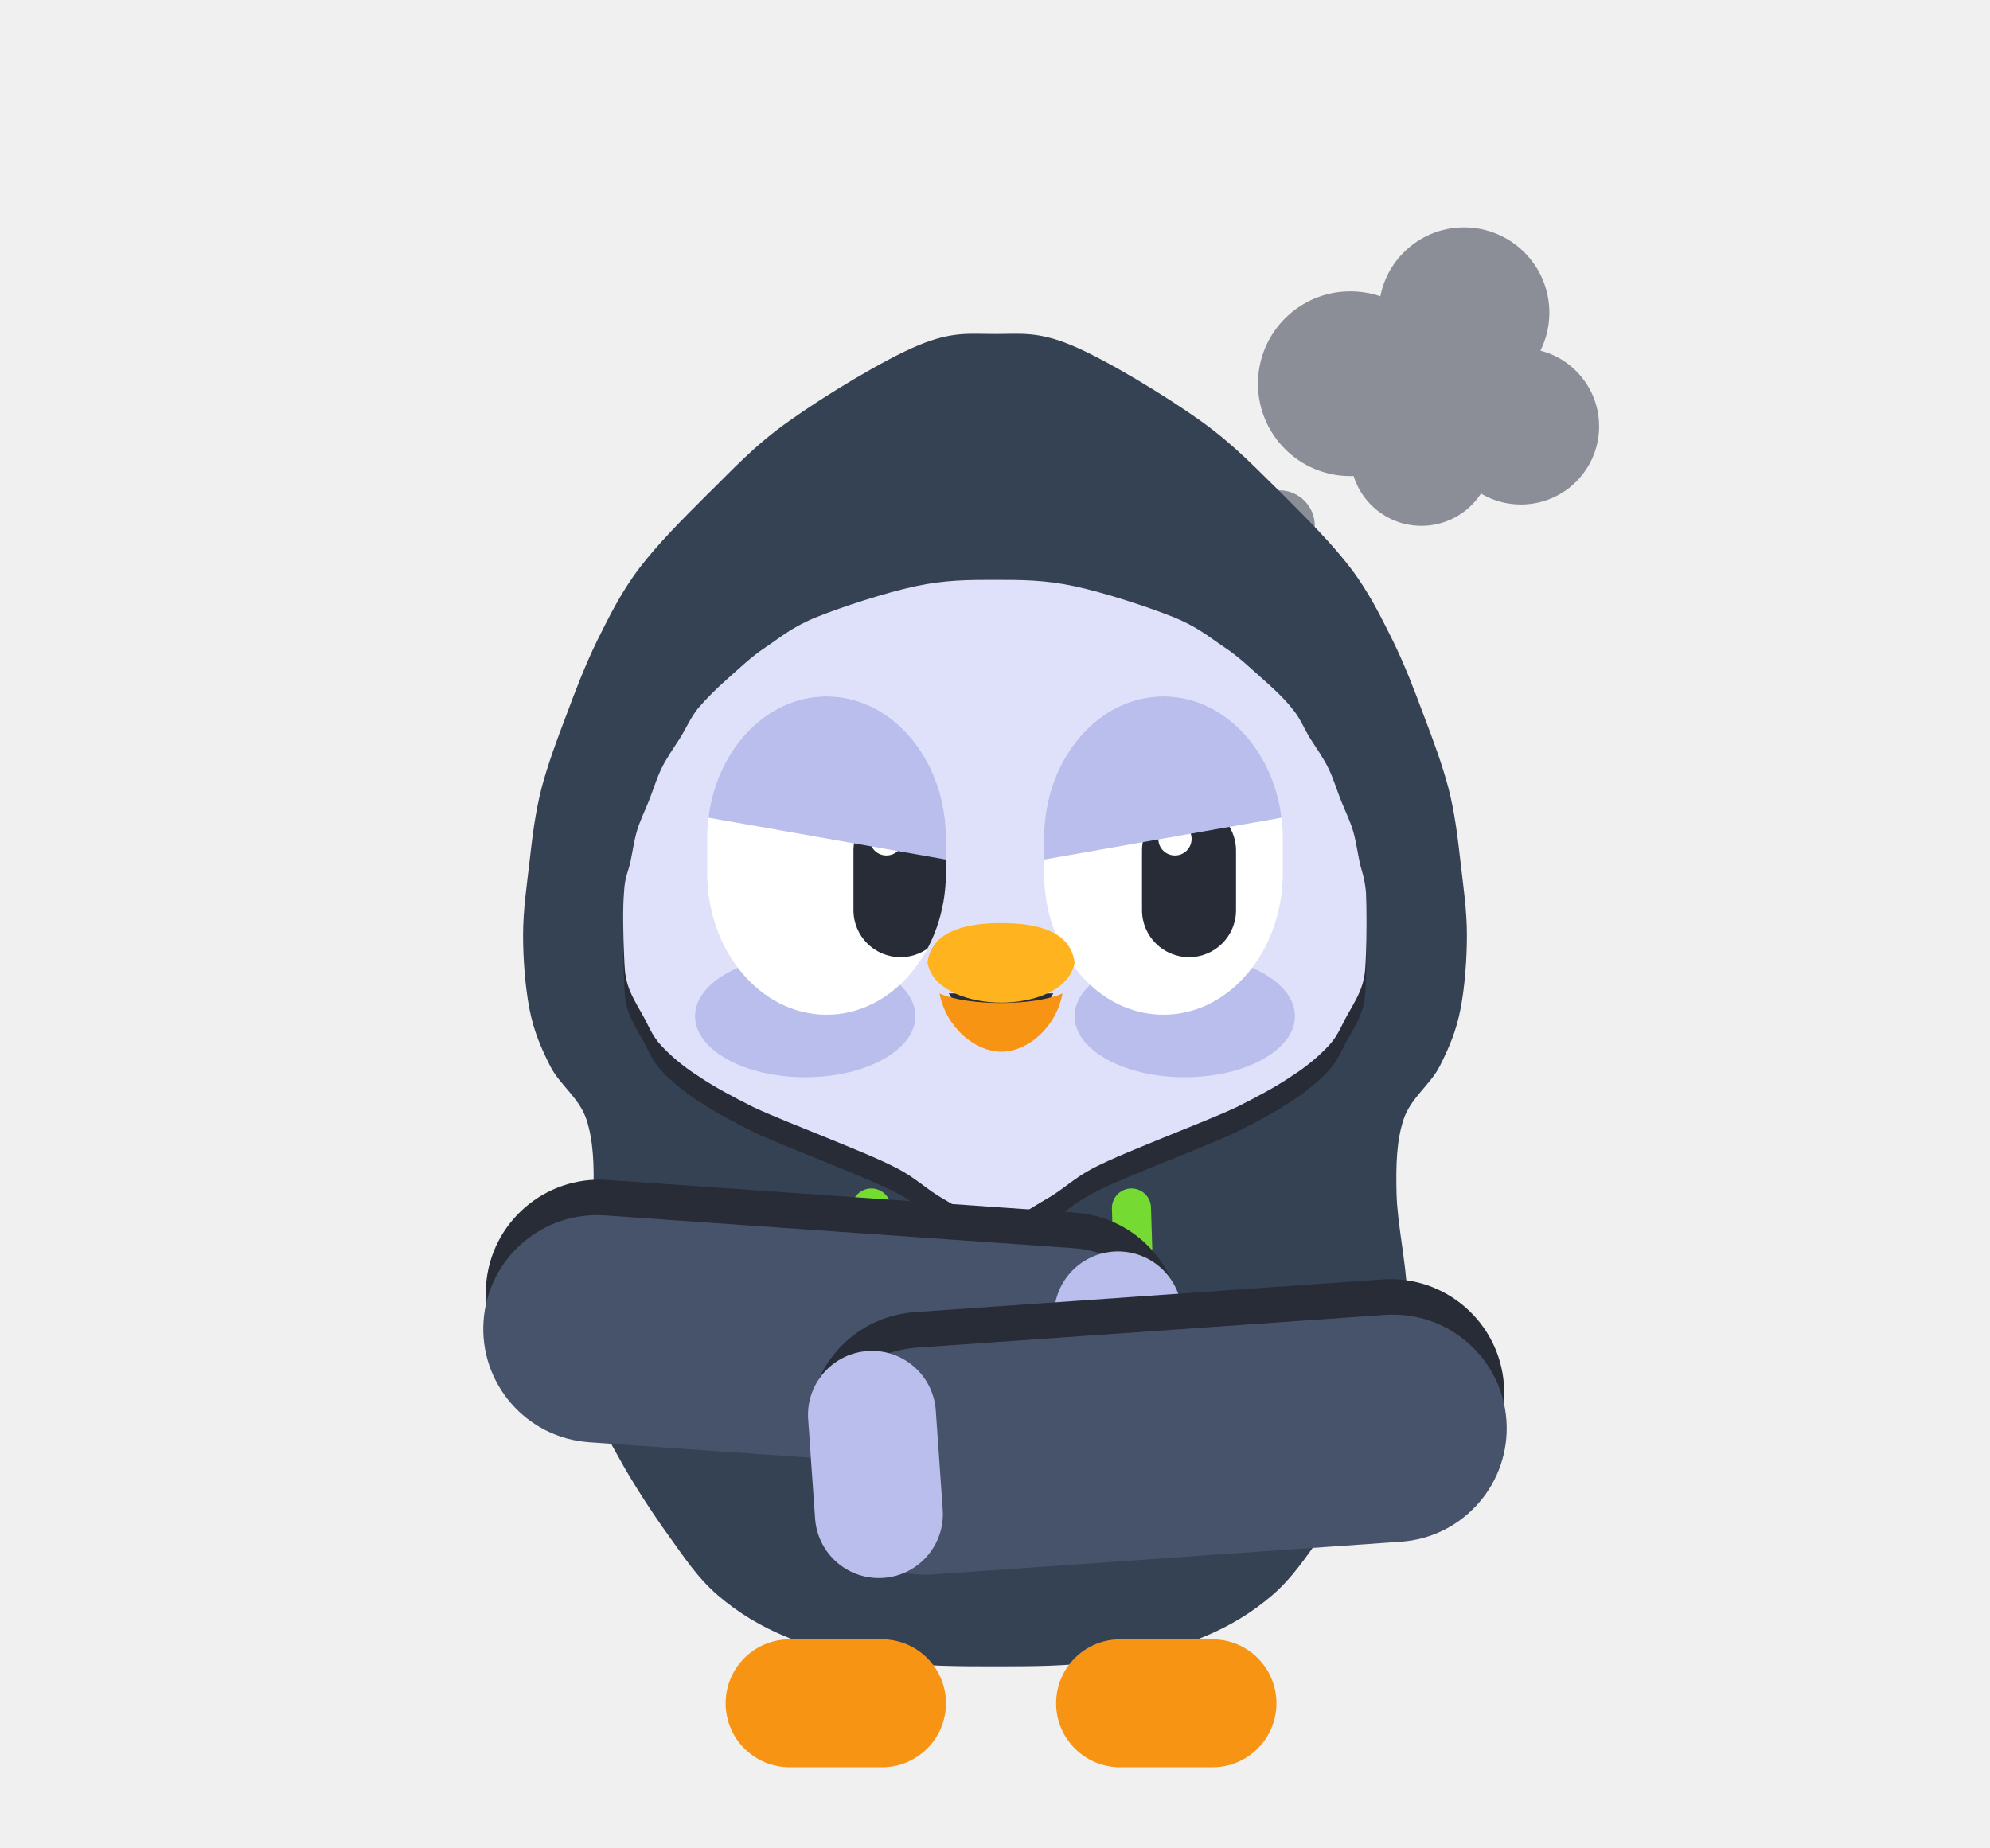
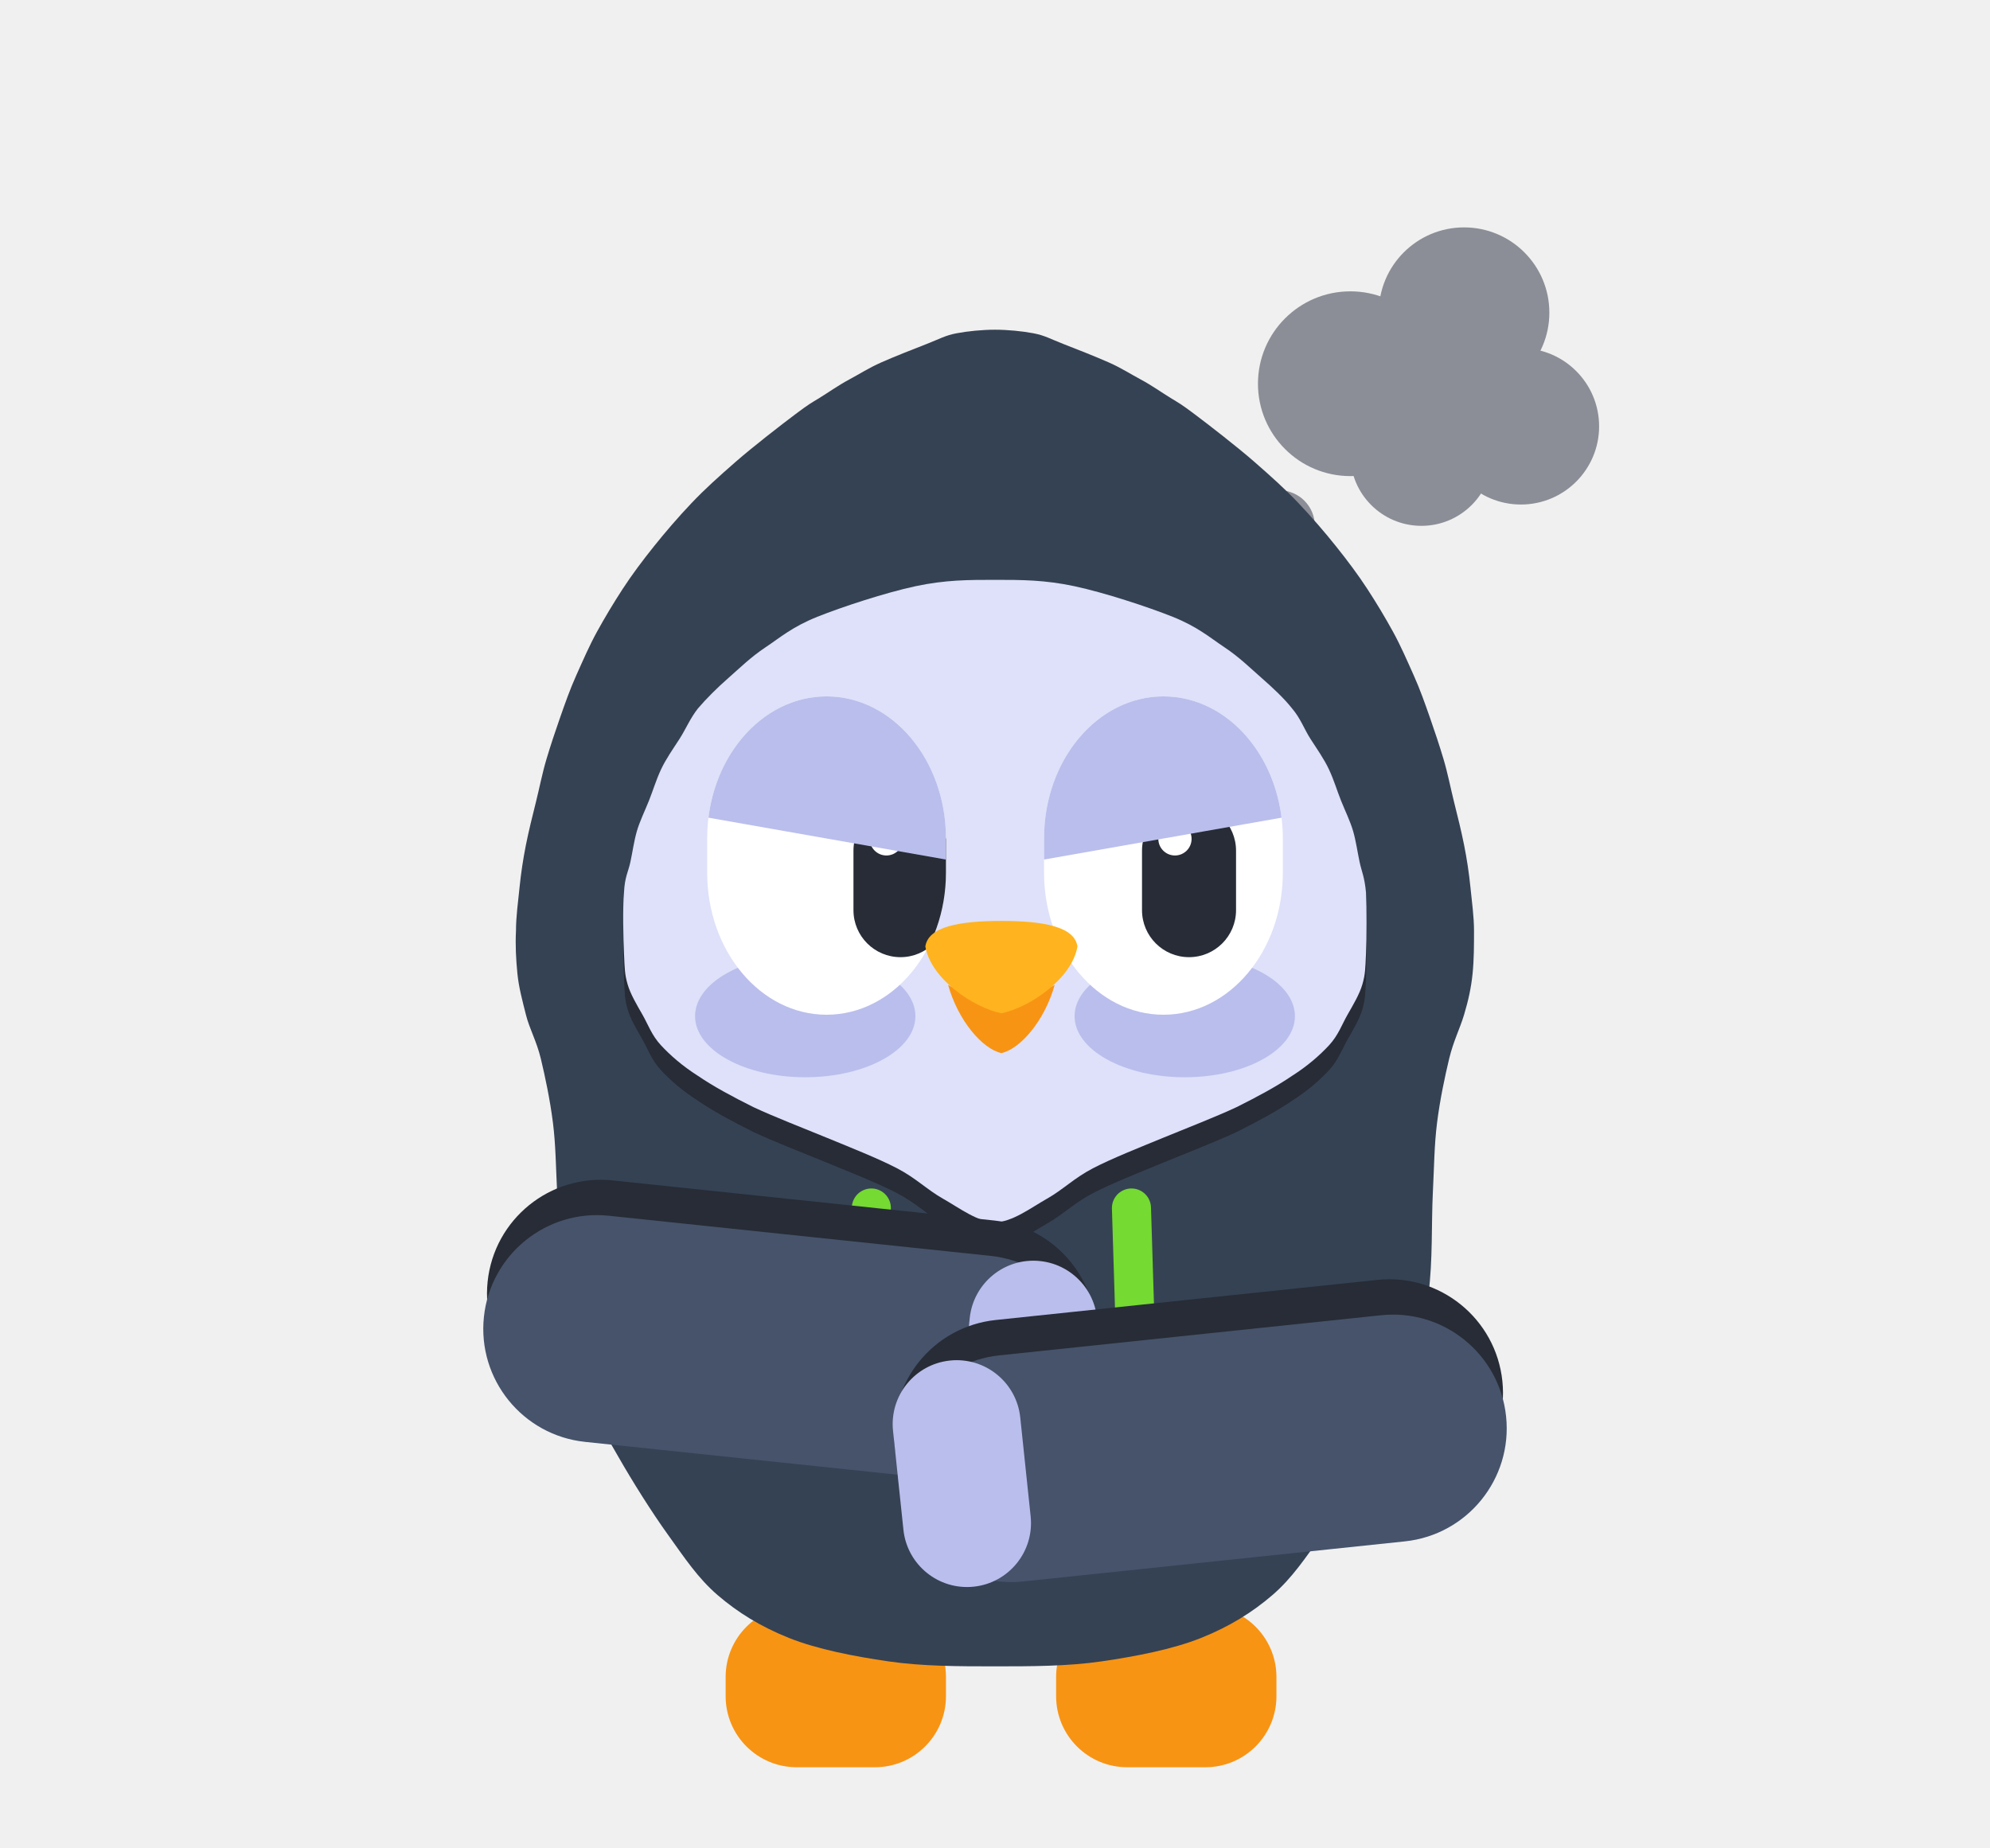
<svg xmlns="http://www.w3.org/2000/svg" viewBox="-40 -40 280 260" aria-hidden="true">
  <style>
  .byte-twinkle { transform-box: fill-box; transform-origin: center; animation: byte-twinkle 1.6s ease-in-out infinite }
  @keyframes byte-twinkle { 0%,100% { transform: scale(1) rotate(0) } 50% { transform: scale(.7) rotate(20deg) } }
  .byte-float { animation: byte-float 2.4s ease-in-out infinite }
  @keyframes byte-float { 0%,100% { transform: translateY(0) } 50% { transform: translateY(-4px) } }
  .byte-smoke { animation: byte-smoke 1.8s ease-out infinite }
  @keyframes byte-smoke { 0% { opacity: 0; transform: translateY(6px) } 25% { opacity: 1 } 100% { opacity: 0; transform: translateY(-10px) } }
  .byte-tear { animation: byte-tear 1.8s ease-in infinite }
  .byte-tear + .byte-tear { animation-delay: .6s }
  @keyframes byte-tear { 0% { opacity: 0; transform: translateY(0) } 15% { opacity: 1; transform: translateY(2px) }
    80% { opacity: 1; transform: translateY(14px) } 100% { opacity: 0; transform: translateY(18px) } }
  @media (prefers-reduced-motion: reduce) {
    .byte-twinkle, .byte-float, .byte-smoke, .byte-tear { animation: none }
    .byte-tear { transform: translateY(2px) }
  }
</style>
  <defs>
    <clipPath id="eyeL-R0">
      <rect x="59.5" y="58" width="33.6" height="44.8" rx="16.8" ry="20" />
    </clipPath>
    <clipPath id="eyeR-R0">
      <rect x="106.9" y="58" width="33.6" height="44.8" rx="16.8" ry="20" />
    </clipPath>
  </defs>
  <g class="byte-smoke" fill="#8B8E96">
    <circle cx="150" cy="14" r="13" />
    <circle cx="166" cy="4" r="12" />
    <circle cx="174" cy="20" r="11" />
    <circle cx="160" cy="24" r="10" />
    <circle cx="140" cy="34" r="5" />
  </g>
-   <path fill="#354254" d="M100.0 7.0 C103.6 7.0 106.0 6.6 110.8 8.6 C115.6 10.6 124.0 15.7 128.9 19.2 C133.8 22.7 137.0 26.2 140.5 29.6 C144.0 33.1 147.4 36.5 150.0 39.9 C152.6 43.3 154.3 46.8 156.0 50.2 C157.7 53.7 159.0 57.1 160.3 60.6 C161.6 64.0 162.9 67.5 163.8 70.9 C164.7 74.4 165.1 77.8 165.5 81.3 C165.9 84.8 166.4 88.1 166.4 91.6 C166.4 95.0 166.1 98.9 165.5 102.0 C164.9 105.1 163.9 107.4 162.6 110.0 C161.3 112.6 158.5 114.5 157.5 117.5 C156.5 120.5 156.4 123.9 156.5 128.0 C156.6 132.1 157.8 137.5 158.0 142.0 C158.2 146.5 158.3 151.2 157.5 155.0 C156.7 158.8 154.9 161.5 153.0 165.0 C151.1 168.5 148.3 172.8 146.0 176.0 C143.7 179.2 141.8 182.1 139.0 184.5 C136.2 186.9 133.0 188.9 129.0 190.5 C125.0 192.1 119.8 193.1 115.0 193.8 C110.2 194.5 105.0 194.5 100.0 194.5 C95.0 194.5 89.8 194.5 85.0 193.8 C80.2 193.1 75.0 192.1 71.0 190.5 C67.0 188.9 63.8 186.9 61.0 184.5 C58.2 182.1 56.3 179.2 54.0 176.0 C51.7 172.8 48.9 168.5 47.0 165.0 C45.1 161.5 43.3 158.8 42.5 155.0 C41.7 151.2 41.8 146.5 42.0 142.0 C42.2 137.5 43.4 132.1 43.5 128.0 C43.6 123.9 43.5 120.5 42.5 117.5 C41.5 114.5 38.7 112.6 37.4 110.0 C36.1 107.4 35.1 105.1 34.5 102.0 C33.9 98.9 33.6 95.0 33.6 91.6 C33.6 88.1 34.1 84.8 34.5 81.3 C34.9 77.8 35.3 74.4 36.2 70.9 C37.1 67.5 38.4 64.0 39.7 60.6 C41.0 57.1 42.3 53.7 44.0 50.2 C45.7 46.8 47.4 43.3 50.0 39.9 C52.6 36.5 56.0 33.1 59.5 29.6 C63.0 26.2 66.1 22.7 71.1 19.2 C76.0 15.7 84.4 10.6 89.2 8.6 C94.0 6.6 96.4 7.0 100.0 7.0 Z" />
+   <g fill="#F89413">
+     <rect x="62.1" y="186" width="31" height="22.7" rx="10" />
+     <rect x="108.6" y="186" width="31" height="22.7" rx="10" />
+   </g>
+   <path fill="#354254" d="M100.0 6.4 C101.8 6.4 103.8 6.6 105.4 6.9 C107.0 7.2 107.8 7.7 109.6 8.4 C111.4 9.1 114.2 10.2 116.0 11.0 C117.8 11.8 119.0 12.6 120.5 13.4 C122.0 14.2 123.4 15.2 124.7 16.0 C126.0 16.8 126.1 16.8 128.1 18.3 C130.1 19.8 134.1 22.9 136.5 25.0 C138.9 27.1 140.8 28.8 142.7 30.8 C144.6 32.8 146.4 34.9 148.0 36.9 C149.6 38.9 151.1 40.9 152.4 42.9 C153.7 44.9 154.9 46.9 156.0 48.9 C157.1 50.9 158.0 53.0 158.9 55.0 C159.8 57.0 160.5 59.0 161.2 61.0 C161.9 63.0 162.5 64.8 163.1 66.8 C163.7 68.8 164.1 70.9 164.6 72.9 C165.1 74.9 165.6 76.9 166.0 78.9 C166.4 80.9 166.7 82.9 166.9 84.9 C167.1 86.9 167.4 89.0 167.4 91.0 C167.4 93.0 167.4 95.0 167.2 97.0 C167.0 99.0 166.6 100.8 166.0 102.8 C165.4 104.8 164.5 106.5 163.9 109.0 C163.3 111.5 162.6 114.8 162.2 118.0 C161.8 121.2 161.8 124.0 161.6 128.0 C161.4 132.0 161.6 137.5 161.0 142.0 C160.4 146.5 159.3 151.2 158.0 155.0 C156.7 158.8 155.0 161.5 153.0 165.0 C151.0 168.5 148.3 172.8 146.0 176.0 C143.7 179.2 141.8 182.1 139.0 184.5 C136.2 186.9 133.0 188.9 129.0 190.5 C125.0 192.1 119.8 193.1 115.0 193.8 C110.2 194.5 105.0 194.5 100.0 194.5 C95.0 194.5 89.8 194.5 85.0 193.8 C80.2 193.1 75.0 192.1 71.0 190.5 C67.0 188.9 63.8 186.9 61.0 184.5 C58.2 182.1 56.3 179.2 54.0 176.0 C51.7 172.8 49.0 168.5 47.0 165.0 C45.0 161.5 43.3 158.8 42.0 155.0 C40.7 151.2 39.6 146.5 39.0 142.0 C38.4 137.5 38.6 132.0 38.4 128.0 C38.2 124.0 38.2 121.2 37.8 118.0 C37.4 114.8 36.7 111.5 36.1 109.0 C35.5 106.5 34.5 104.8 34.0 102.8 C33.5 100.8 33.0 99.0 32.8 97.0 C32.6 95.0 32.5 93.0 32.6 91.0 C32.6 89.0 32.9 86.9 33.1 84.9 C33.3 82.9 33.6 80.9 34.0 78.9 C34.4 76.9 34.9 74.9 35.4 72.9 C35.9 70.9 36.3 68.8 36.9 66.8 C37.5 64.8 38.1 63.0 38.8 61.0 C39.5 59.0 40.2 57.0 41.1 55.0 C42.0 53.0 42.9 50.9 44.0 48.9 C45.1 46.9 46.3 44.9 47.6 42.9 C48.9 40.9 50.4 38.9 52.0 36.9 C53.6 34.9 55.4 32.8 57.3 30.8 C59.2 28.8 61.1 27.1 63.5 25.0 C65.9 22.9 69.9 19.8 71.9 18.3 C73.9 16.8 74.0 16.8 75.3 16.0 C76.6 15.2 78.0 14.2 79.5 13.4 C81.0 12.6 82.2 11.8 84.0 11.0 C85.8 10.2 88.6 9.1 90.4 8.4 C92.2 7.7 93.0 7.2 94.6 6.9 C96.2 6.6 98.2 6.4 100.0 6.4 Z" />
  <path fill="#272C36" transform="translate(0 3.5)" d="M100.0 41.6 C103.7 41.6 107.0 41.6 111.2 42.5 C115.4 43.4 121.5 45.4 125.0 46.8 C128.5 48.2 130.2 49.7 132.3 51.1 C134.4 52.5 135.9 54.0 137.5 55.4 C139.1 56.8 140.7 58.3 141.8 59.7 C143.0 61.1 143.5 62.6 144.4 64.0 C145.3 65.4 146.3 66.8 147.0 68.3 C147.7 69.8 148.1 71.2 148.7 72.7 C149.3 74.2 150.0 75.6 150.4 77.0 C150.8 78.4 151.0 79.9 151.3 81.3 C151.6 82.7 152.0 83.4 152.2 85.6 C152.3 87.8 152.3 92.0 152.2 94.2 C152.1 96.4 152.1 97.1 151.7 98.5 C151.3 99.9 150.4 101.4 149.6 102.8 C148.8 104.2 148.3 105.7 147.0 107.1 C145.7 108.5 144.0 110.0 141.8 111.4 C139.6 112.9 137.0 114.3 134.0 115.8 C131.0 117.2 127.1 118.7 123.7 120.1 C120.3 121.5 116.5 123.0 113.8 124.4 C111.1 125.8 109.6 127.4 107.3 128.7 C105.0 130.0 102.4 132.0 100.0 132.0 C97.6 132.0 95.0 130.0 92.7 128.7 C90.4 127.4 88.9 125.8 86.2 124.4 C83.5 123.0 79.7 121.5 76.3 120.1 C72.9 118.7 69.0 117.2 66.0 115.8 C63.0 114.3 60.4 112.9 58.2 111.4 C56.0 110.0 54.3 108.5 53.0 107.1 C51.7 105.7 51.2 104.2 50.4 102.8 C49.6 101.4 48.7 99.9 48.3 98.5 C47.9 97.1 47.9 96.4 47.8 94.2 C47.7 92.0 47.6 87.8 47.8 85.6 C47.9 83.4 48.4 82.7 48.7 81.3 C49.0 79.9 49.2 78.4 49.6 77.0 C50.0 75.6 50.7 74.2 51.3 72.7 C51.9 71.2 52.3 69.8 53.0 68.3 C53.7 66.8 54.7 65.4 55.6 64.0 C56.5 62.6 57.1 61.1 58.2 59.7 C59.4 58.3 60.9 56.8 62.5 55.4 C64.1 54.0 65.6 52.5 67.7 51.1 C69.8 49.7 71.5 48.2 75.0 46.8 C78.5 45.4 84.6 43.4 88.8 42.5 C93.0 41.6 96.3 41.6 100.0 41.6 Z" />
  <path fill="#DEE1F9" d="M100.0 41.6 C103.7 41.6 107.0 41.6 111.2 42.5 C115.4 43.4 121.5 45.4 125.0 46.8 C128.5 48.2 130.2 49.7 132.3 51.1 C134.4 52.5 135.9 54.0 137.5 55.4 C139.1 56.8 140.7 58.3 141.8 59.7 C143.0 61.1 143.5 62.6 144.4 64.0 C145.3 65.4 146.3 66.8 147.0 68.3 C147.7 69.8 148.1 71.2 148.7 72.7 C149.3 74.2 150.0 75.6 150.4 77.0 C150.8 78.4 151.0 79.9 151.3 81.3 C151.6 82.7 152.0 83.4 152.2 85.6 C152.3 87.8 152.3 92.0 152.2 94.2 C152.1 96.4 152.1 97.1 151.7 98.5 C151.3 99.9 150.4 101.4 149.6 102.8 C148.8 104.2 148.3 105.7 147.0 107.1 C145.7 108.5 144.0 110.0 141.8 111.4 C139.6 112.9 137.0 114.3 134.0 115.8 C131.0 117.2 127.1 118.7 123.7 120.1 C120.3 121.5 116.5 123.0 113.8 124.4 C111.1 125.8 109.6 127.4 107.3 128.7 C105.0 130.0 102.4 132.0 100.0 132.0 C97.6 132.0 95.0 130.0 92.7 128.7 C90.4 127.4 88.9 125.8 86.2 124.4 C83.5 123.0 79.7 121.5 76.3 120.1 C72.9 118.7 69.0 117.2 66.0 115.8 C63.0 114.3 60.4 112.9 58.2 111.4 C56.0 110.0 54.3 108.5 53.0 107.1 C51.7 105.7 51.2 104.2 50.4 102.8 C49.6 101.4 48.7 99.9 48.3 98.5 C47.9 97.1 47.9 96.4 47.8 94.2 C47.7 92.0 47.6 87.8 47.8 85.6 C47.9 83.4 48.4 82.7 48.7 81.3 C49.0 79.9 49.2 78.4 49.6 77.0 C50.0 75.6 50.7 74.2 51.3 72.7 C51.9 71.2 52.3 69.8 53.0 68.3 C53.7 66.8 54.7 65.4 55.6 64.0 C56.5 62.6 57.1 61.1 58.2 59.7 C59.4 58.3 60.9 56.8 62.5 55.4 C64.1 54.0 65.6 52.5 67.7 51.1 C69.8 49.7 71.5 48.2 75.0 46.8 C78.5 45.4 84.6 43.4 88.8 42.5 C93.0 41.6 96.3 41.6 100.0 41.6 Z" />
  <g fill="#BABEEC">
    <ellipse cx="73.3" cy="103" rx="15.5" ry="8.6" />
    <ellipse cx="126.7" cy="103" rx="15.5" ry="8.6" />
  </g>
  <g>
    <rect x="59.5" y="58" width="33.6" height="44.8" rx="16.8" ry="20" fill="#FFFFFF" />
    <g clip-path="url(#eyeL-R0)">
      <g transform="translate(10.4 3.5) translate(76.3 80.4) scale(0.9) translate(-76.3 -80.4)">
        <rect x="68.95" y="68.4" width="14.7" height="24" rx="7.35" fill="#272C36" />
        <circle cx="74.1" cy="73.9" r="2.6" fill="#FFFFFF" />
      </g>
      <rect x="41.3" y="102.8" width="70" height="70" fill="#DEE1F9" />
      <rect x="41.3" y="8" width="70" height="70" fill="#BABEEC" transform="rotate(10 76.3 78)" />
    </g>
  </g>
  <g>
    <rect x="106.9" y="58" width="33.6" height="44.8" rx="16.8" ry="20" fill="#FFFFFF" />
    <g clip-path="url(#eyeR-R0)">
      <g transform="translate(3.6 3.5) translate(123.7 80.4) scale(0.9) translate(-123.7 -80.4)">
        <rect x="116.35" y="68.4" width="14.7" height="24" rx="7.35" fill="#272C36" />
        <circle cx="121.5" cy="73.9" r="2.6" fill="#FFFFFF" />
      </g>
      <rect x="88.7" y="102.8" width="70" height="70" fill="#DEE1F9" />
      <rect x="88.7" y="8" width="70" height="70" fill="#BABEEC" transform="rotate(-10 123.7 78)" />
    </g>
  </g>
-   <g transform="translate(0 99.8) scale(1 1) translate(0 -99.8)">
+   <g transform="translate(0 99.8) scale(1 1) translate(0 -99.8)" opacity="0">
    <path d="M93.5 99.8 L108.2 99.8 L104.8 105.8 C103.2 107.2 98.6 107.2 97 105.8 Z" fill="#272C36" />
    <ellipse cx="100.9" cy="104.8" rx="4.4" ry="2" fill="#FA779B" />
  </g>
-   <path d="M92.2 99.8 C96 101.6 105.6 101.6 109.5 99.8 C108.6 104.6 104.6 108 100.9 108 C97.2 108 93.1 104.6 92.2 99.8 Z" fill="#F89413" transform="translate(0 0)" />
-   <path d="M90.5 95.5 C91 91.3 95.3 89.9 100.9 89.9 C106.5 89.9 110.7 91.3 111.2 95.5 C110.4 99.6 105 101.1 100.9 101.1 C96.8 101.1 91.3 99.6 90.5 95.5 Z" fill="#FFB31F" />
+   <path d="M93.4 98.6 C96.6 100.6 105.2 100.6 108.4 98.6 C107 103.6 103.6 107.6 100.9 108.2 C98.2 107.6 94.8 103.6 93.4 98.6 Z" fill="#F89413" transform="translate(0 0)" />
+   <path d="M90.2 93.2 C90.6 90.4 95 89.6 100.9 89.6 C106.8 89.6 111.2 90.4 111.6 93.2 C110.8 97.8 104.8 101.8 100.9 102.6 C97 101.8 91 97.8 90.2 93.2 Z" fill="#FFB31F" />
  <g stroke="#75DA31" stroke-width="5.5" stroke-linecap="round" fill="none">
    <path d="M82.6 130 C82.3 140 82 148 81.9 156" />
    <path d="M119.2 130 C119.5 140 119.8 148 119.9 156" />
  </g>
  <g fill="#75DA31">
    <rect x="76.7" y="153" width="10.3" height="12" rx="5.15" />
    <rect x="114.7" y="153" width="10.3" height="12" rx="5.15" />
  </g>
  <rect x="94" y="135.6" width="12" height="19.8" rx="6" fill="#8B8E96" />
-   <g fill="#F89413">
-     <rect x="62.1" y="190.7" width="31" height="18" rx="9" />
-     <rect x="108.6" y="190.7" width="31" height="18" rx="9" />
-   </g>
  <g>
    <g transform="translate(44 147)">
-       <g transform="rotate(184)">
-         <rect x="-82" y="-11" width="98" height="32" rx="16" fill="#272C36" />
-         <rect x="-82" y="-16" width="98" height="32" rx="16" fill="#46536B" />
-         <rect x="-82" y="-16" width="18" height="32" rx="9" fill="#BABEEC" />
+       <g transform="rotate(186)">
+         <rect x="-70" y="-11" width="86" height="32" rx="16" fill="#272C36" />
+         <rect x="-70" y="-16" width="86" height="32" rx="16" fill="#46536B" />
+         <rect x="-70" y="-16" width="18" height="32" rx="9" fill="#BABEEC" />
      </g>
    </g>
  </g>
  <g transform="translate(200 0) scale(-1 1)">
    <g transform="translate(44 161)">
-       <g transform="rotate(184)">
-         <rect x="-82" y="-11" width="98" height="32" rx="16" fill="#272C36" />
-         <rect x="-82" y="-16" width="98" height="32" rx="16" fill="#46536B" />
-         <rect x="-82" y="-16" width="18" height="32" rx="9" fill="#BABEEC" />
+       <g transform="rotate(186)">
+         <rect x="-70" y="-11" width="86" height="32" rx="16" fill="#272C36" />
+         <rect x="-70" y="-16" width="86" height="32" rx="16" fill="#46536B" />
+         <rect x="-70" y="-16" width="18" height="32" rx="9" fill="#BABEEC" />
      </g>
    </g>
  </g>
</svg>
